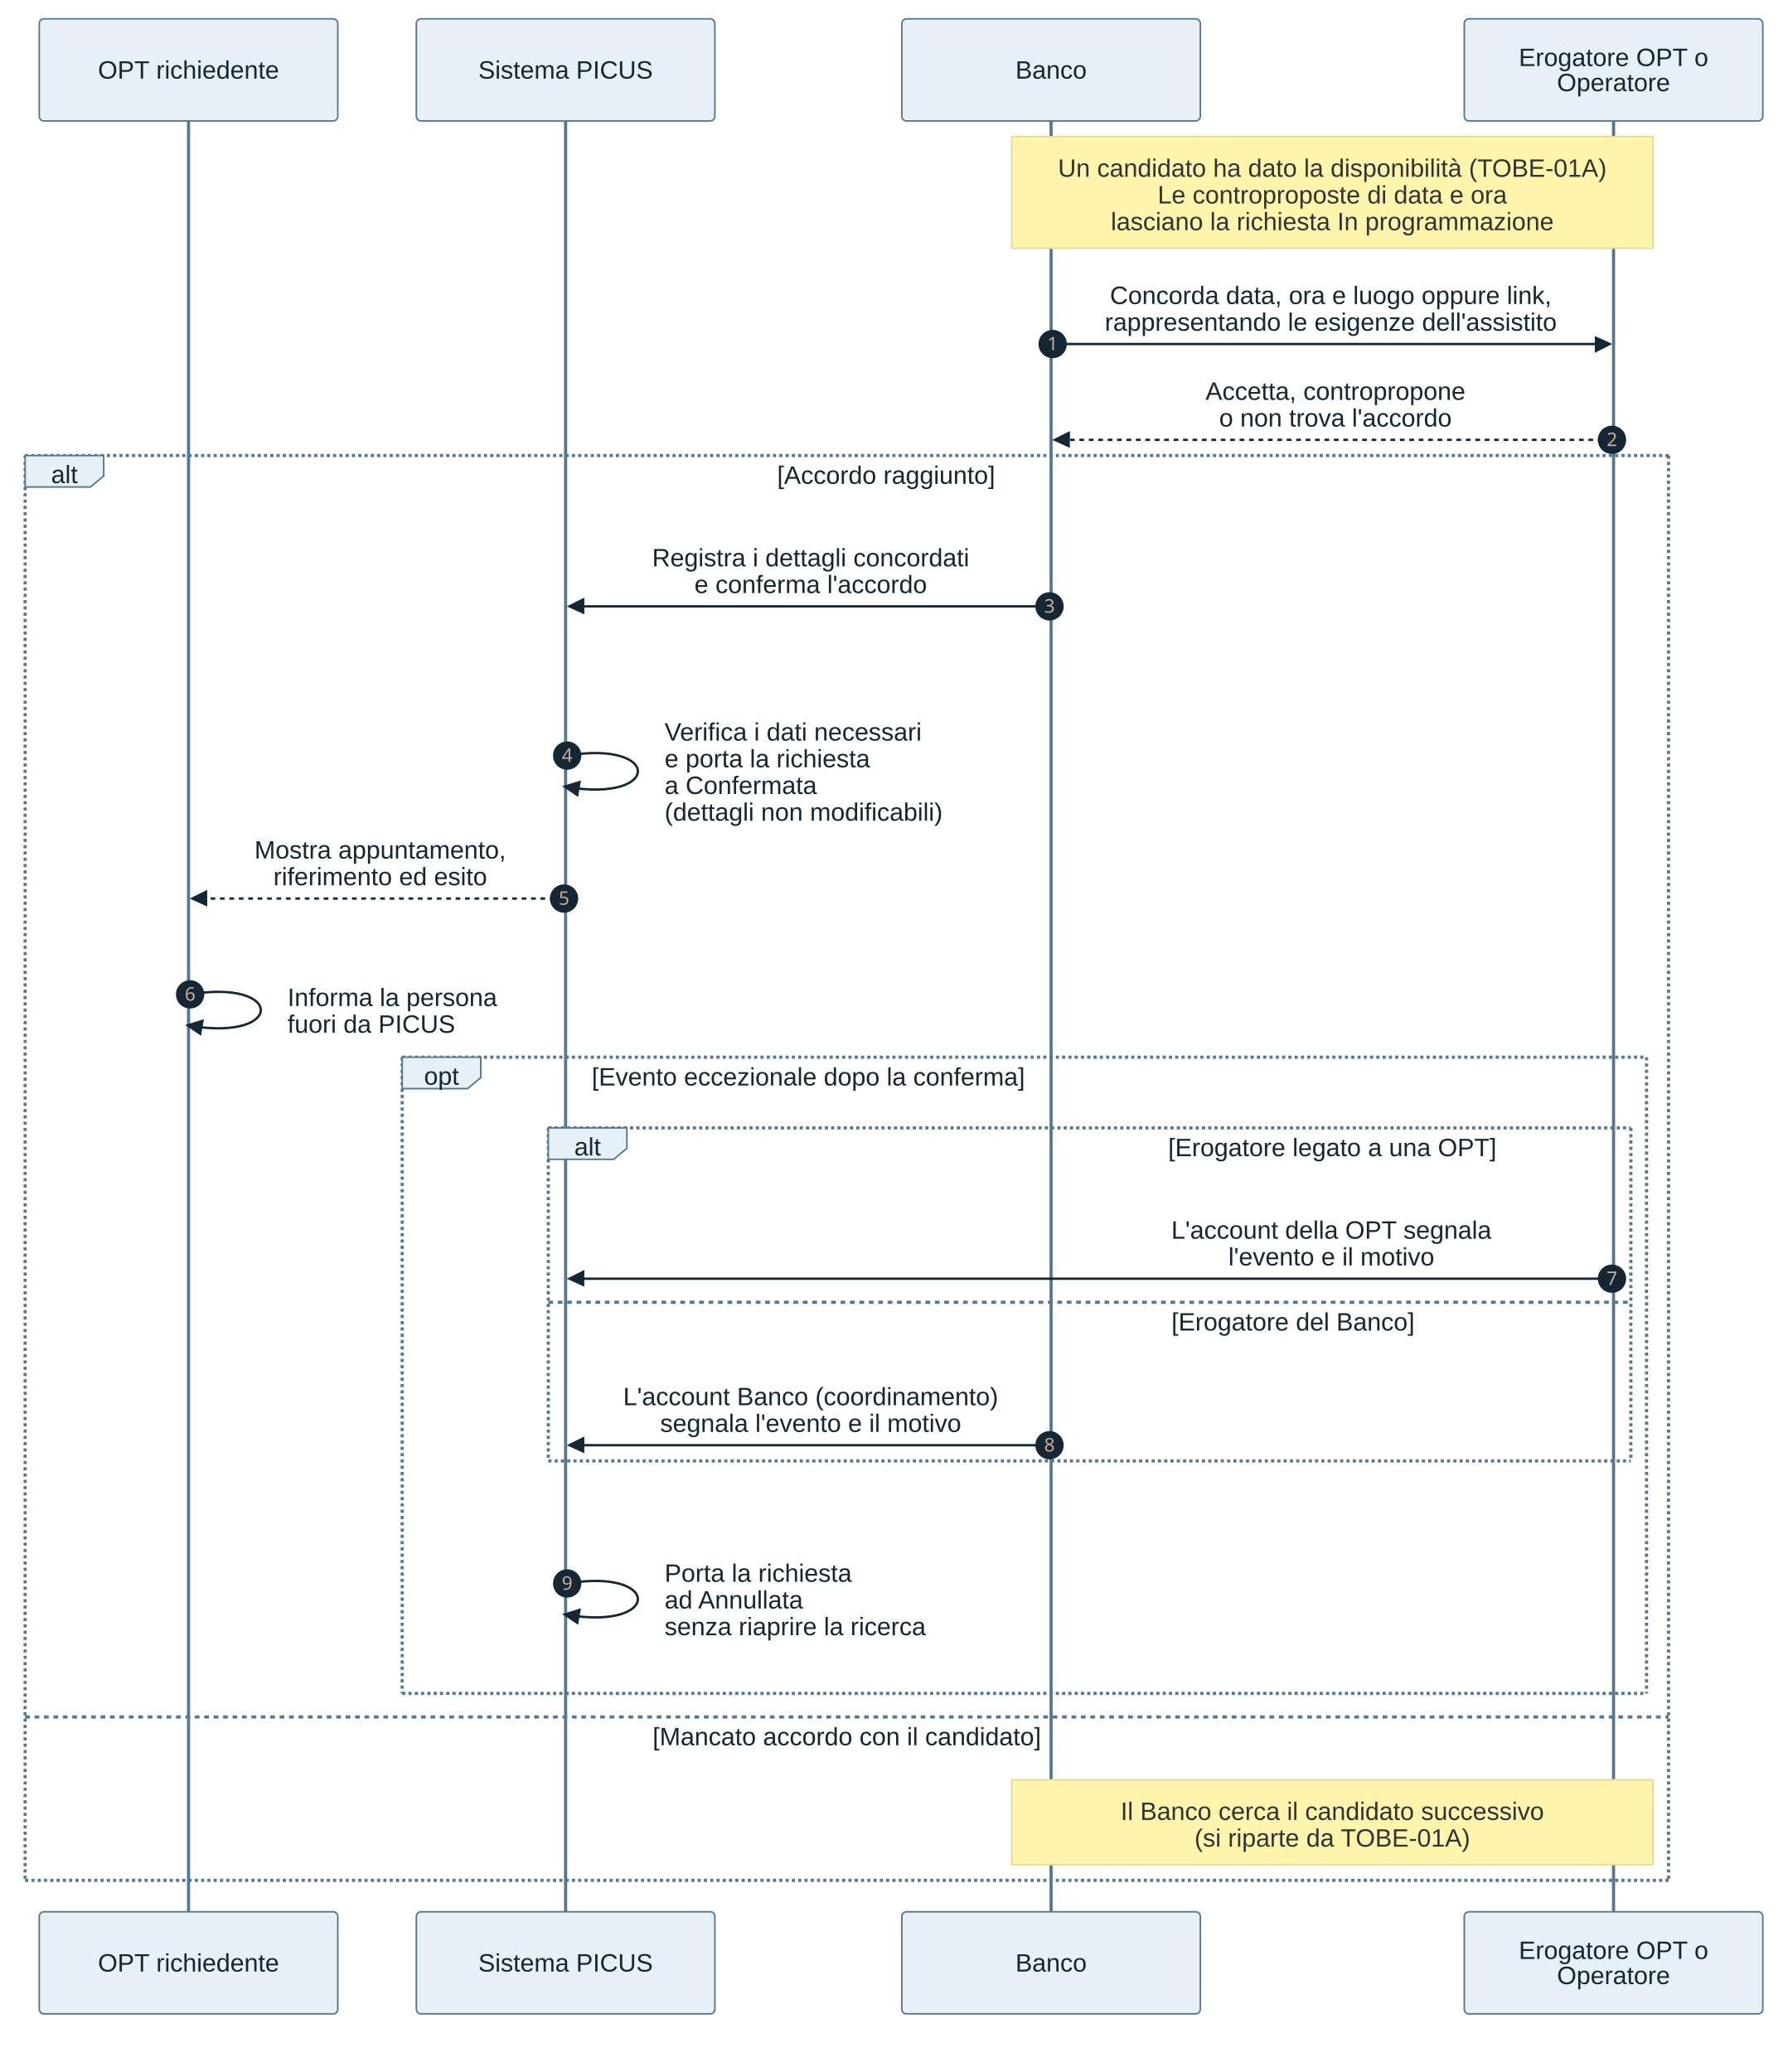
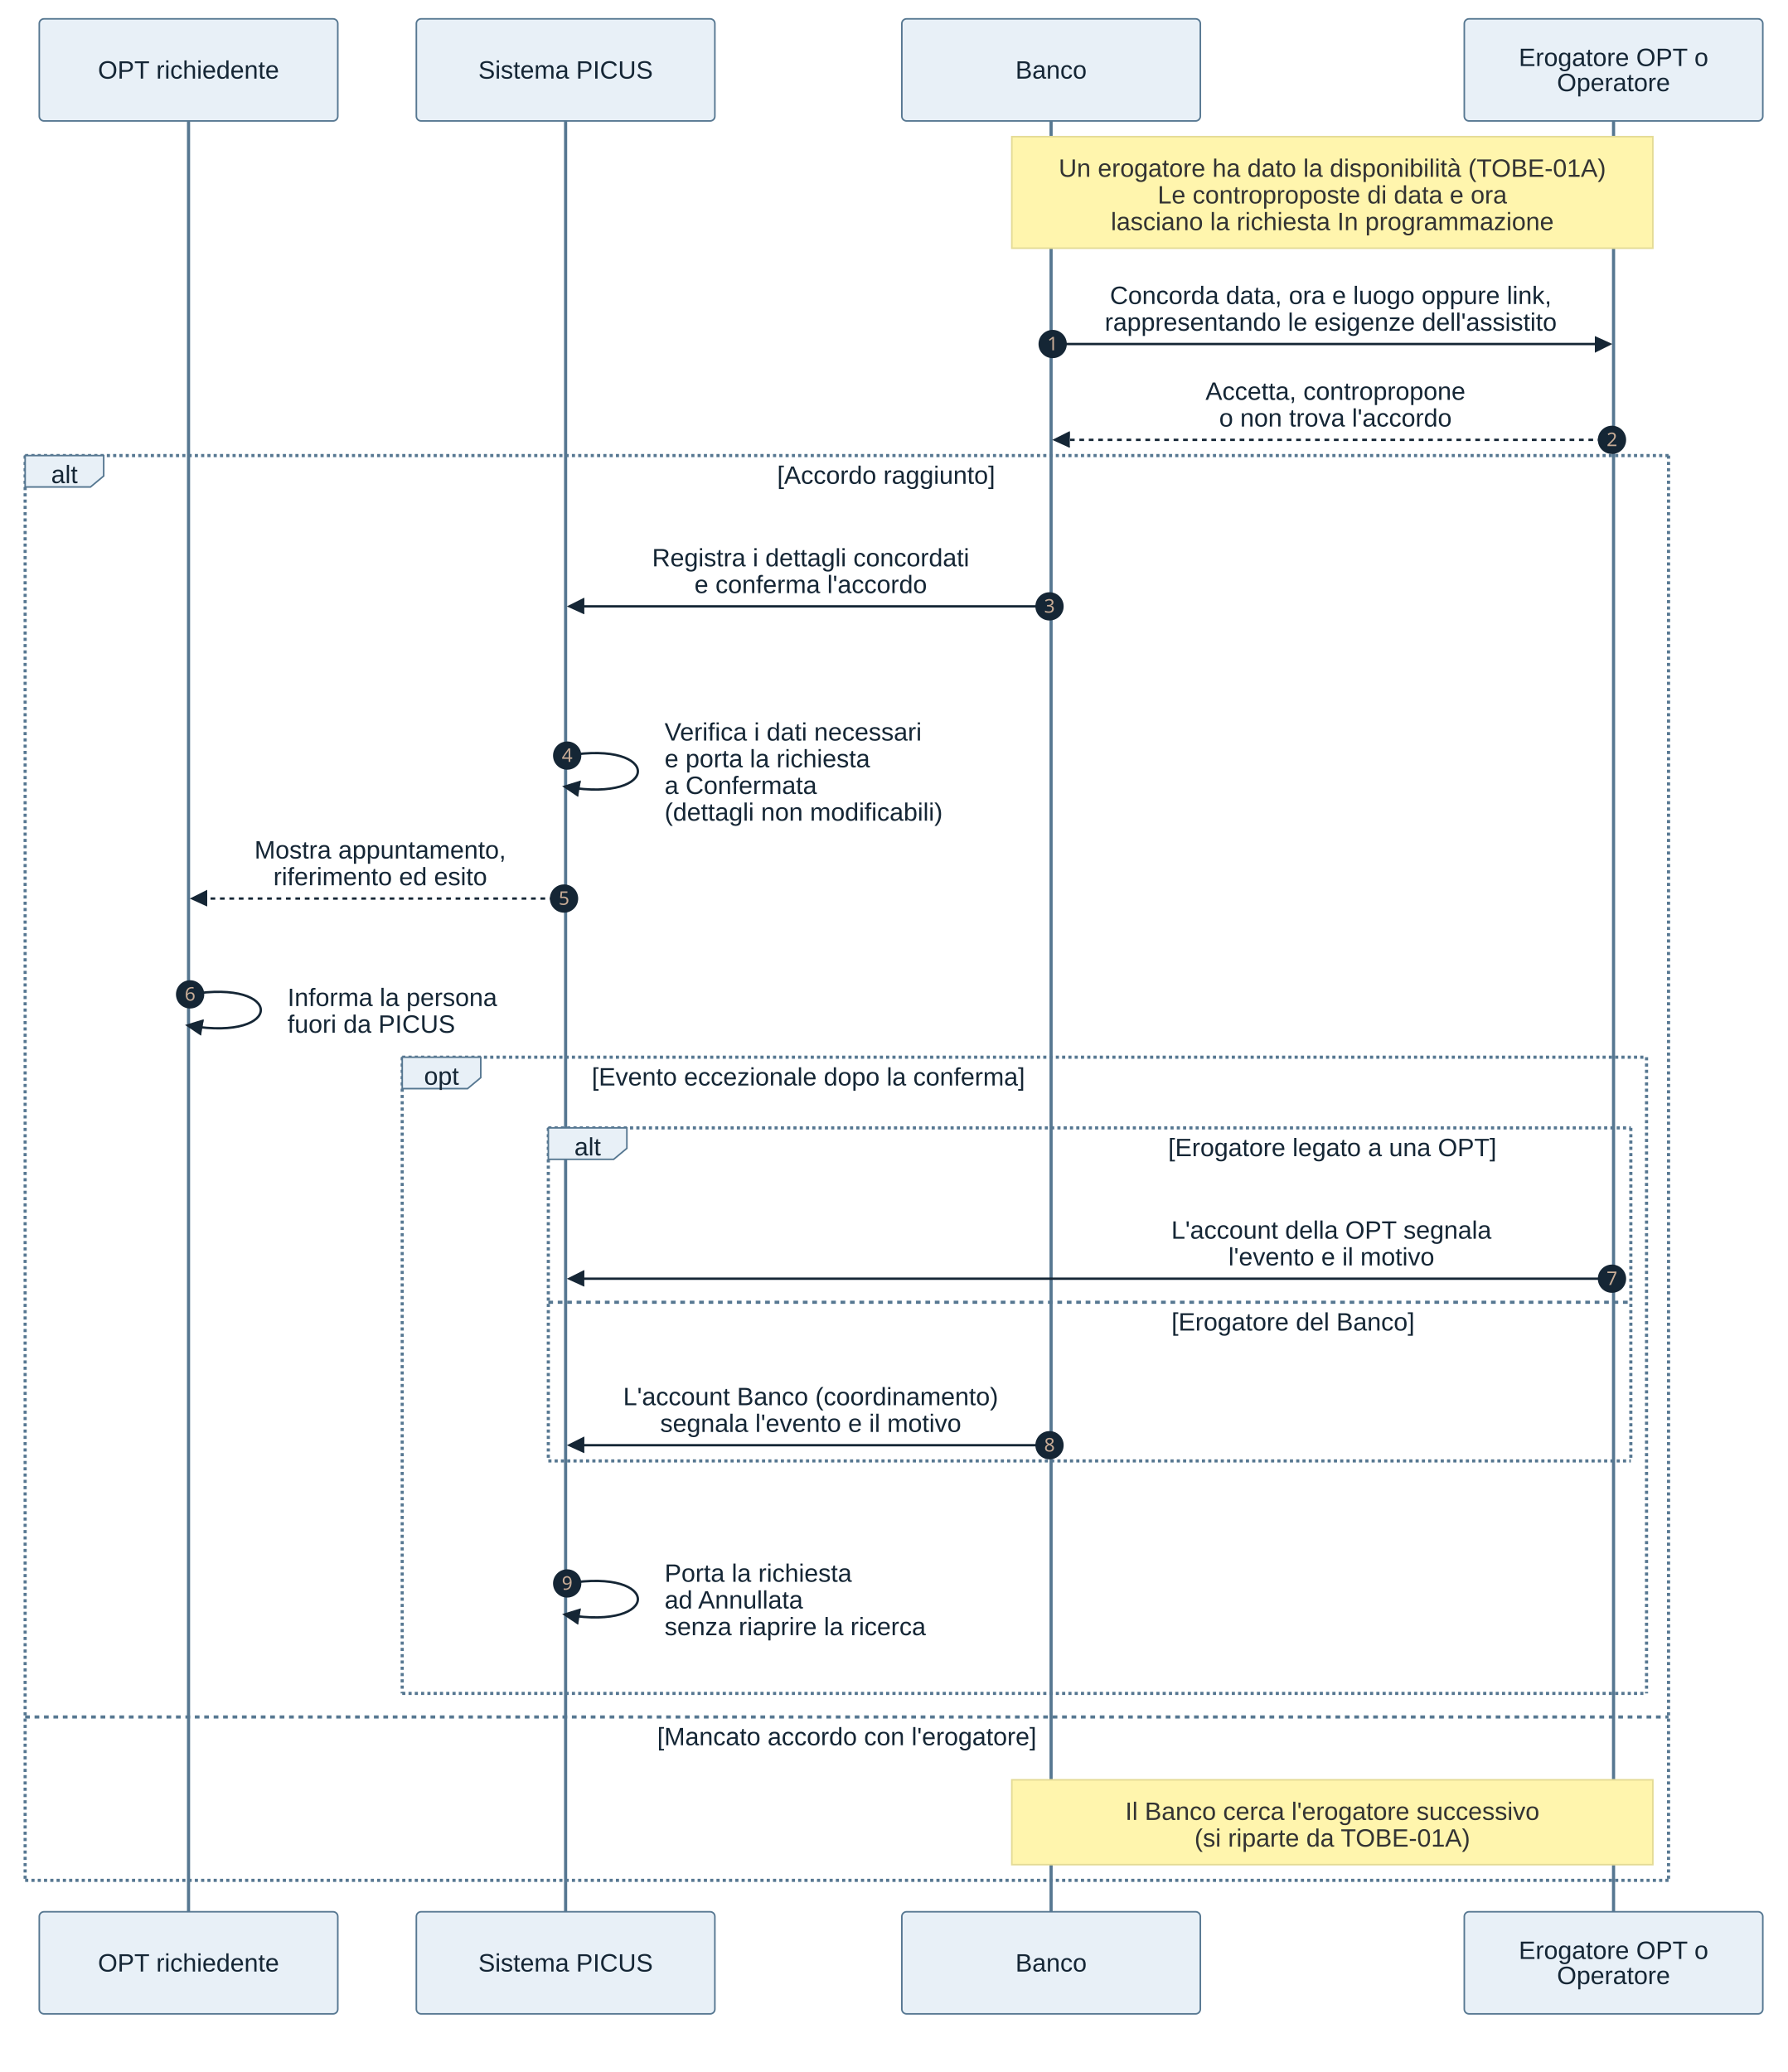
<svg xmlns="http://www.w3.org/2000/svg" aria-roledescription="sequence" role="graphics-document document" viewBox="-25 -12 1138 1319" height="1319" width="1138" id="tobe">
  <g>
    <rect class="actor actor-bottom" ry="3" rx="3" name="E" height="65" width="190" stroke="#666" fill="#eaeaea" y="1205" x="907" />
    <text style="text-anchor: middle; font-size: 16px; font-weight: 400; font-family: Arial;" class="actor actor-box" alignment-baseline="central" dominant-baseline="central" y="1237.5" x="1002">
      <tspan dy="-8" x="1002">Erogatore OPT o</tspan>
    </text>
    <text style="text-anchor: middle; font-size: 16px; font-weight: 400; font-family: Arial;" class="actor actor-box" alignment-baseline="central" dominant-baseline="central" y="1237.5" x="1002">
      <tspan dy="8" x="1002">Operatore</tspan>
    </text>
  </g>
  <g>
    <rect class="actor actor-bottom" ry="3" rx="3" name="B" height="65" width="190" stroke="#666" fill="#eaeaea" y="1205" x="549" />
    <text style="text-anchor: middle; font-size: 16px; font-weight: 400; font-family: Arial;" class="actor actor-box" alignment-baseline="central" dominant-baseline="central" y="1237.5" x="644">
      <tspan dy="0" x="644">Banco</tspan>
    </text>
  </g>
  <g>
    <rect class="actor actor-bottom" ry="3" rx="3" name="S" height="65" width="190" stroke="#666" fill="#eaeaea" y="1205" x="240" />
    <text style="text-anchor: middle; font-size: 16px; font-weight: 400; font-family: Arial;" class="actor actor-box" alignment-baseline="central" dominant-baseline="central" y="1237.5" x="335">
      <tspan dy="0" x="335">Sistema PICUS</tspan>
    </text>
  </g>
  <g>
    <rect class="actor actor-bottom" ry="3" rx="3" name="R" height="65" width="190" stroke="#666" fill="#eaeaea" y="1205" x="0" />
    <text style="text-anchor: middle; font-size: 16px; font-weight: 400; font-family: Arial;" class="actor actor-box" alignment-baseline="central" dominant-baseline="central" y="1237.5" x="95">
      <tspan dy="0" x="95">OPT richiedente</tspan>
    </text>
  </g>
  <g>
    <line name="E" stroke="#999" stroke-width="0.5px" class="actor-line 200" y2="1205" x2="1002" y1="65" x1="1002" id="actor3" />
    <g id="root-3">
      <rect class="actor actor-top" ry="3" rx="3" name="E" height="65" width="190" stroke="#666" fill="#eaeaea" y="0" x="907" />
      <text style="text-anchor: middle; font-size: 16px; font-weight: 400; font-family: Arial;" class="actor actor-box" alignment-baseline="central" dominant-baseline="central" y="32.5" x="1002">
        <tspan dy="-8" x="1002">Erogatore OPT o</tspan>
      </text>
      <text style="text-anchor: middle; font-size: 16px; font-weight: 400; font-family: Arial;" class="actor actor-box" alignment-baseline="central" dominant-baseline="central" y="32.5" x="1002">
        <tspan dy="8" x="1002">Operatore</tspan>
      </text>
    </g>
  </g>
  <g>
    <line name="B" stroke="#999" stroke-width="0.5px" class="actor-line 200" y2="1205" x2="644" y1="65" x1="644" id="actor2" />
    <g id="root-2">
      <rect class="actor actor-top" ry="3" rx="3" name="B" height="65" width="190" stroke="#666" fill="#eaeaea" y="0" x="549" />
      <text style="text-anchor: middle; font-size: 16px; font-weight: 400; font-family: Arial;" class="actor actor-box" alignment-baseline="central" dominant-baseline="central" y="32.5" x="644">
        <tspan dy="0" x="644">Banco</tspan>
      </text>
    </g>
  </g>
  <g>
    <line name="S" stroke="#999" stroke-width="0.5px" class="actor-line 200" y2="1205" x2="335" y1="65" x1="335" id="actor1" />
    <g id="root-1">
      <rect class="actor actor-top" ry="3" rx="3" name="S" height="65" width="190" stroke="#666" fill="#eaeaea" y="0" x="240" />
      <text style="text-anchor: middle; font-size: 16px; font-weight: 400; font-family: Arial;" class="actor actor-box" alignment-baseline="central" dominant-baseline="central" y="32.5" x="335">
        <tspan dy="0" x="335">Sistema PICUS</tspan>
      </text>
    </g>
  </g>
  <g>
    <line name="R" stroke="#999" stroke-width="0.5px" class="actor-line 200" y2="1205" x2="95" y1="65" x1="95" id="actor0" />
    <g id="root-0">
      <rect class="actor actor-top" ry="3" rx="3" name="R" height="65" width="190" stroke="#666" fill="#eaeaea" y="0" x="0" />
      <text style="text-anchor: middle; font-size: 16px; font-weight: 400; font-family: Arial;" class="actor actor-box" alignment-baseline="central" dominant-baseline="central" y="32.5" x="95">
        <tspan dy="0" x="95">OPT richiedente</tspan>
      </text>
    </g>
  </g>
  <style>#tobe{font-family:Arial;font-size:18px;fill:#152635;}#tobe .error-icon{fill:hsl(28, 48.387%, 98.922%);}#tobe .error-text{fill:rgb(1.419, 2.839, 4.081);stroke:rgb(1.419, 2.839, 4.081);}#tobe .edge-thickness-normal{stroke-width:1px;}#tobe .edge-thickness-thick{stroke-width:3.5px;}#tobe .edge-pattern-solid{stroke-dasharray:0;}#tobe .edge-thickness-invisible{stroke-width:0;fill:none;}#tobe .edge-pattern-dashed{stroke-dasharray:3;}#tobe .edge-pattern-dotted{stroke-dasharray:2;}#tobe .marker{fill:#375369;stroke:#375369;}#tobe .marker.cross{stroke:#375369;}#tobe svg{font-family:Arial;font-size:18px;}#tobe p{margin:0;}#tobe .actor{stroke:#567791;fill:#e8f0f7;}#tobe text.actor&gt;tspan{fill:#152635;stroke:none;}#tobe .actor-line{stroke:#567791;}#tobe .messageLine0{stroke-width:1.5;stroke-dasharray:none;stroke:#152635;}#tobe .messageLine1{stroke-width:1.5;stroke-dasharray:2,2;stroke:#152635;}#tobe #arrowhead path{fill:#152635;stroke:#152635;}#tobe .sequenceNumber{fill:#c8ac96;}#tobe #sequencenumber{fill:#152635;}#tobe #crosshead path{fill:#152635;stroke:#152635;}#tobe .messageText{fill:#152635;stroke:none;}#tobe .labelBox{stroke:#567791;fill:#e8f0f7;}#tobe .labelText,#tobe .labelText&gt;tspan{fill:#152635;stroke:none;}#tobe .loopText,#tobe .loopText&gt;tspan{fill:#152635;stroke:none;}#tobe .loopLine{stroke-width:2px;stroke-dasharray:2,2;stroke:#567791;fill:#567791;}#tobe .note{stroke:hsl(52.683, 60%, 73.922%);fill:#fff5ad;}#tobe .noteText,#tobe .noteText&gt;tspan{fill:#333;stroke:none;}#tobe .activation0{fill:hsl(88, 48.387%, 93.922%);stroke:hsl(88, 48.387%, 83.922%);}#tobe .activation1{fill:hsl(88, 48.387%, 93.922%);stroke:hsl(88, 48.387%, 83.922%);}#tobe .activation2{fill:hsl(88, 48.387%, 93.922%);stroke:hsl(88, 48.387%, 83.922%);}#tobe .actorPopupMenu{position:absolute;}#tobe .actorPopupMenuPanel{position:absolute;fill:#e8f0f7;box-shadow:0px 8px 16px 0px rgba(0,0,0,0.2);filter:drop-shadow(3px 5px 2px rgb(0 0 0 / 0.4));}#tobe .actor-man line{stroke:#567791;fill:#e8f0f7;}#tobe .actor-man circle,#tobe line{stroke:#567791;fill:#e8f0f7;stroke-width:2px;}#tobe :root{--mermaid-font-family:Arial;}</style>
  <g />
  <defs>
    <symbol height="24" width="24" id="computer">
      <path d="M2 2v13h20v-13h-20zm18 11h-16v-9h16v9zm-10.228 6l.466-1h3.524l.467 1h-4.457zm14.228 3h-24l2-6h2.104l-1.33 4h18.45l-1.297-4h2.073l2 6zm-5-10h-14v-7h14v7z" transform="scale(.5)" />
    </symbol>
  </defs>
  <defs>
    <symbol clip-rule="evenodd" fill-rule="evenodd" id="database">
      <path d="M12.258.001l.256.004.255.005.253.008.251.01.249.012.247.015.246.016.242.019.241.02.239.023.236.024.233.027.231.028.229.031.225.032.223.034.22.036.217.038.214.04.211.041.208.043.205.045.201.046.198.048.194.05.191.051.187.053.183.054.18.056.175.057.172.059.168.06.163.061.16.063.155.064.15.066.074.033.073.033.071.034.07.034.069.035.068.035.067.035.066.035.064.036.064.036.062.036.06.036.06.037.058.037.058.037.055.038.055.038.053.038.052.038.051.039.05.039.048.039.047.039.045.04.044.04.043.04.041.04.04.041.039.041.037.041.036.041.034.041.033.042.032.042.03.042.029.042.027.042.026.043.024.043.023.043.021.043.02.043.018.044.017.043.015.044.013.044.012.044.011.045.009.044.007.045.006.045.004.045.002.045.001.045v17l-.001.045-.002.045-.004.045-.006.045-.007.045-.009.044-.011.045-.012.044-.013.044-.015.044-.017.043-.018.044-.02.043-.021.043-.023.043-.024.043-.026.043-.027.042-.029.042-.03.042-.032.042-.033.042-.034.041-.036.041-.037.041-.039.041-.04.041-.041.04-.043.04-.044.04-.045.04-.047.039-.048.039-.05.039-.051.039-.052.038-.053.038-.055.038-.055.038-.058.037-.058.037-.06.037-.06.036-.062.036-.064.036-.064.036-.066.035-.067.035-.068.035-.069.035-.07.034-.071.034-.073.033-.074.033-.15.066-.155.064-.16.063-.163.061-.168.06-.172.059-.175.057-.18.056-.183.054-.187.053-.191.051-.194.05-.198.048-.201.046-.205.045-.208.043-.211.041-.214.04-.217.038-.22.036-.223.034-.225.032-.229.031-.231.028-.233.027-.236.024-.239.023-.241.02-.242.019-.246.016-.247.015-.249.012-.251.01-.253.008-.255.005-.256.004-.258.001-.258-.001-.256-.004-.255-.005-.253-.008-.251-.01-.249-.012-.247-.015-.245-.016-.243-.019-.241-.02-.238-.023-.236-.024-.234-.027-.231-.028-.228-.031-.226-.032-.223-.034-.22-.036-.217-.038-.214-.04-.211-.041-.208-.043-.204-.045-.201-.046-.198-.048-.195-.05-.19-.051-.187-.053-.184-.054-.179-.056-.176-.057-.172-.059-.167-.06-.164-.061-.159-.063-.155-.064-.151-.066-.074-.033-.072-.033-.072-.034-.07-.034-.069-.035-.068-.035-.067-.035-.066-.035-.064-.036-.063-.036-.062-.036-.061-.036-.06-.037-.058-.037-.057-.037-.056-.038-.055-.038-.053-.038-.052-.038-.051-.039-.049-.039-.049-.039-.046-.039-.046-.04-.044-.04-.043-.04-.041-.04-.04-.041-.039-.041-.037-.041-.036-.041-.034-.041-.033-.042-.032-.042-.03-.042-.029-.042-.027-.042-.026-.043-.024-.043-.023-.043-.021-.043-.02-.043-.018-.044-.017-.043-.015-.044-.013-.044-.012-.044-.011-.045-.009-.044-.007-.045-.006-.045-.004-.045-.002-.045-.001-.045v-17l.001-.045.002-.045.004-.045.006-.045.007-.045.009-.044.011-.045.012-.044.013-.044.015-.044.017-.043.018-.044.02-.043.021-.043.023-.043.024-.043.026-.043.027-.042.029-.042.03-.042.032-.042.033-.042.034-.041.036-.041.037-.041.039-.041.04-.041.041-.04.043-.04.044-.04.046-.04.046-.039.049-.039.049-.039.051-.039.052-.038.053-.038.055-.038.056-.038.057-.037.058-.037.06-.037.061-.036.062-.036.063-.036.064-.036.066-.035.067-.035.068-.035.069-.035.07-.034.072-.034.072-.033.074-.033.151-.066.155-.064.159-.063.164-.061.167-.06.172-.059.176-.057.179-.056.184-.054.187-.053.19-.051.195-.05.198-.048.201-.046.204-.045.208-.043.211-.041.214-.04.217-.038.22-.036.223-.034.226-.032.228-.031.231-.028.234-.027.236-.024.238-.023.241-.02.243-.019.245-.016.247-.015.249-.012.251-.01.253-.008.255-.005.256-.004.258-.001.258.001zm-9.258 20.499v.01l.001.021.003.021.004.022.005.021.006.022.007.022.009.023.01.022.011.023.012.023.013.023.015.023.016.024.017.023.018.024.019.024.021.024.022.025.023.024.024.025.052.049.056.05.061.051.066.051.07.051.075.051.079.052.084.052.088.052.092.052.097.052.102.051.105.052.11.052.114.051.119.051.123.051.127.05.131.05.135.05.139.048.144.049.147.047.152.047.155.047.16.045.163.045.167.043.171.043.176.041.178.041.183.039.187.039.19.037.194.035.197.035.202.033.204.031.209.03.212.029.216.027.219.025.222.024.226.021.23.02.233.018.236.016.24.015.243.012.246.01.249.008.253.005.256.004.259.001.26-.001.257-.004.254-.005.25-.008.247-.011.244-.012.241-.014.237-.016.233-.018.231-.021.226-.021.224-.024.22-.026.216-.027.212-.028.21-.031.205-.031.202-.034.198-.034.194-.036.191-.037.187-.039.183-.04.179-.04.175-.042.172-.043.168-.044.163-.045.16-.046.155-.046.152-.047.148-.048.143-.049.139-.049.136-.05.131-.05.126-.05.123-.051.118-.052.114-.051.11-.052.106-.052.101-.052.096-.052.092-.052.088-.053.083-.051.079-.052.074-.052.07-.051.065-.051.06-.051.056-.05.051-.05.023-.024.023-.025.021-.024.02-.024.019-.024.018-.024.017-.024.015-.023.014-.024.013-.023.012-.023.01-.023.01-.022.008-.022.006-.022.006-.022.004-.022.004-.021.001-.021.001-.021v-4.127l-.077.055-.08.053-.083.054-.085.053-.087.052-.09.052-.093.051-.095.05-.097.05-.1.049-.102.049-.105.048-.106.047-.109.047-.111.046-.114.045-.115.045-.118.044-.12.043-.122.042-.124.042-.126.041-.128.04-.13.04-.132.038-.134.038-.135.037-.138.037-.139.035-.142.035-.143.034-.144.033-.147.032-.148.031-.15.03-.151.03-.153.029-.154.027-.156.027-.158.026-.159.025-.161.024-.162.023-.163.022-.165.021-.166.02-.167.019-.169.018-.169.017-.171.016-.173.015-.173.014-.175.013-.175.012-.177.011-.178.01-.179.008-.179.008-.181.006-.182.005-.182.004-.184.003-.184.002h-.37l-.184-.002-.184-.003-.182-.004-.182-.005-.181-.006-.179-.008-.179-.008-.178-.01-.176-.011-.176-.012-.175-.013-.173-.014-.172-.015-.171-.016-.17-.017-.169-.018-.167-.019-.166-.02-.165-.021-.163-.022-.162-.023-.161-.024-.159-.025-.157-.026-.156-.027-.155-.027-.153-.029-.151-.03-.15-.03-.148-.031-.146-.032-.145-.033-.143-.034-.141-.035-.14-.035-.137-.037-.136-.037-.134-.038-.132-.038-.13-.04-.128-.04-.126-.041-.124-.042-.122-.042-.12-.044-.117-.043-.116-.045-.113-.045-.112-.046-.109-.047-.106-.047-.105-.048-.102-.049-.1-.049-.097-.05-.095-.05-.093-.052-.09-.051-.087-.052-.085-.053-.083-.054-.08-.054-.077-.054v4.127zm0-5.654v.011l.001.021.003.021.004.021.005.022.006.022.007.022.009.022.01.022.011.023.012.023.013.023.015.024.016.023.017.024.018.024.019.024.021.024.022.024.023.025.024.024.052.05.056.05.061.05.066.051.07.051.075.052.079.051.084.052.088.052.092.052.097.052.102.052.105.052.11.051.114.051.119.052.123.05.127.051.131.05.135.049.139.049.144.048.147.048.152.047.155.046.16.045.163.045.167.044.171.042.176.042.178.04.183.04.187.038.19.037.194.036.197.034.202.033.204.032.209.03.212.028.216.027.219.025.222.024.226.022.23.02.233.018.236.016.24.014.243.012.246.01.249.008.253.006.256.003.259.001.26-.001.257-.003.254-.006.25-.008.247-.01.244-.012.241-.015.237-.016.233-.018.231-.02.226-.022.224-.024.22-.025.216-.027.212-.029.21-.03.205-.032.202-.033.198-.035.194-.036.191-.037.187-.039.183-.039.179-.041.175-.042.172-.043.168-.044.163-.045.16-.045.155-.047.152-.047.148-.048.143-.048.139-.05.136-.049.131-.05.126-.051.123-.051.118-.051.114-.052.11-.052.106-.052.101-.052.096-.052.092-.052.088-.052.083-.052.079-.052.074-.051.07-.052.065-.051.06-.05.056-.051.051-.049.023-.025.023-.024.021-.025.02-.024.019-.024.018-.024.017-.024.015-.023.014-.023.013-.024.012-.022.01-.023.01-.023.008-.022.006-.022.006-.022.004-.021.004-.022.001-.021.001-.021v-4.139l-.077.054-.08.054-.083.054-.085.052-.087.053-.09.051-.093.051-.095.051-.097.05-.1.049-.102.049-.105.048-.106.047-.109.047-.111.046-.114.045-.115.044-.118.044-.12.044-.122.042-.124.042-.126.041-.128.04-.13.039-.132.039-.134.038-.135.037-.138.036-.139.036-.142.035-.143.033-.144.033-.147.033-.148.031-.15.03-.151.03-.153.028-.154.028-.156.027-.158.026-.159.025-.161.024-.162.023-.163.022-.165.021-.166.02-.167.019-.169.018-.169.017-.171.016-.173.015-.173.014-.175.013-.175.012-.177.011-.178.009-.179.009-.179.007-.181.007-.182.005-.182.004-.184.003-.184.002h-.37l-.184-.002-.184-.003-.182-.004-.182-.005-.181-.007-.179-.007-.179-.009-.178-.009-.176-.011-.176-.012-.175-.013-.173-.014-.172-.015-.171-.016-.17-.017-.169-.018-.167-.019-.166-.02-.165-.021-.163-.022-.162-.023-.161-.024-.159-.025-.157-.026-.156-.027-.155-.028-.153-.028-.151-.03-.15-.03-.148-.031-.146-.033-.145-.033-.143-.033-.141-.035-.14-.036-.137-.036-.136-.037-.134-.038-.132-.039-.13-.039-.128-.04-.126-.041-.124-.042-.122-.043-.12-.043-.117-.044-.116-.044-.113-.046-.112-.046-.109-.046-.106-.047-.105-.048-.102-.049-.1-.049-.097-.05-.095-.051-.093-.051-.09-.051-.087-.053-.085-.052-.083-.054-.08-.054-.077-.054v4.139zm0-5.666v.011l.001.02.003.022.004.021.005.022.006.021.007.022.009.023.01.022.011.023.012.023.013.023.015.023.016.024.017.024.018.023.019.024.021.025.022.024.023.024.024.025.052.05.056.05.061.05.066.051.07.051.075.052.079.051.084.052.088.052.092.052.097.052.102.052.105.051.11.052.114.051.119.051.123.051.127.05.131.05.135.05.139.049.144.048.147.048.152.047.155.046.16.045.163.045.167.043.171.043.176.042.178.04.183.04.187.038.19.037.194.036.197.034.202.033.204.032.209.03.212.028.216.027.219.025.222.024.226.021.23.02.233.018.236.017.24.014.243.012.246.01.249.008.253.006.256.003.259.001.26-.001.257-.003.254-.006.25-.008.247-.01.244-.013.241-.014.237-.016.233-.018.231-.02.226-.022.224-.024.22-.025.216-.027.212-.029.21-.03.205-.032.202-.033.198-.035.194-.036.191-.037.187-.039.183-.039.179-.041.175-.042.172-.043.168-.044.163-.045.16-.045.155-.047.152-.047.148-.048.143-.049.139-.049.136-.049.131-.051.126-.05.123-.051.118-.052.114-.051.11-.052.106-.052.101-.052.096-.052.092-.052.088-.052.083-.052.079-.052.074-.052.07-.051.065-.051.06-.051.056-.05.051-.049.023-.025.023-.025.021-.024.02-.024.019-.024.018-.024.017-.024.015-.023.014-.024.013-.023.012-.023.01-.022.01-.023.008-.022.006-.022.006-.022.004-.022.004-.021.001-.021.001-.021v-4.153l-.077.054-.08.054-.083.053-.085.053-.087.053-.09.051-.093.051-.095.051-.097.05-.1.049-.102.048-.105.048-.106.048-.109.046-.111.046-.114.046-.115.044-.118.044-.12.043-.122.043-.124.042-.126.041-.128.04-.13.039-.132.039-.134.038-.135.037-.138.036-.139.036-.142.034-.143.034-.144.033-.147.032-.148.032-.15.03-.151.03-.153.028-.154.028-.156.027-.158.026-.159.024-.161.024-.162.023-.163.023-.165.021-.166.02-.167.019-.169.018-.169.017-.171.016-.173.015-.173.014-.175.013-.175.012-.177.01-.178.01-.179.009-.179.007-.181.006-.182.006-.182.004-.184.003-.184.001-.185.001-.185-.001-.184-.001-.184-.003-.182-.004-.182-.006-.181-.006-.179-.007-.179-.009-.178-.01-.176-.01-.176-.012-.175-.013-.173-.014-.172-.015-.171-.016-.17-.017-.169-.018-.167-.019-.166-.02-.165-.021-.163-.023-.162-.023-.161-.024-.159-.024-.157-.026-.156-.027-.155-.028-.153-.028-.151-.03-.15-.03-.148-.032-.146-.032-.145-.033-.143-.034-.141-.034-.14-.036-.137-.036-.136-.037-.134-.038-.132-.039-.13-.039-.128-.041-.126-.041-.124-.041-.122-.043-.12-.043-.117-.044-.116-.044-.113-.046-.112-.046-.109-.046-.106-.048-.105-.048-.102-.048-.1-.05-.097-.049-.095-.051-.093-.051-.09-.052-.087-.052-.085-.053-.083-.053-.08-.054-.077-.054v4.153zm8.74-8.179l-.257.004-.254.005-.25.008-.247.011-.244.012-.241.014-.237.016-.233.018-.231.021-.226.022-.224.023-.22.026-.216.027-.212.028-.21.031-.205.032-.202.033-.198.034-.194.036-.191.038-.187.038-.183.04-.179.041-.175.042-.172.043-.168.043-.163.045-.16.046-.155.046-.152.048-.148.048-.143.048-.139.049-.136.05-.131.05-.126.051-.123.051-.118.051-.114.052-.11.052-.106.052-.101.052-.096.052-.092.052-.088.052-.083.052-.079.052-.074.051-.07.052-.065.051-.06.05-.056.05-.051.05-.023.025-.023.024-.021.024-.02.025-.019.024-.018.024-.017.023-.015.024-.014.023-.013.023-.012.023-.01.023-.01.022-.008.022-.006.023-.006.021-.004.022-.004.021-.001.021-.001.021.001.021.001.021.004.021.004.022.006.021.006.023.008.022.01.022.01.023.012.023.013.023.014.023.015.024.017.023.018.024.019.024.02.025.021.024.023.024.023.025.051.05.056.05.06.05.065.051.07.052.074.051.079.052.083.052.088.052.092.052.096.052.101.052.106.052.11.052.114.052.118.051.123.051.126.051.131.05.136.05.139.049.143.048.148.048.152.048.155.046.16.046.163.045.168.043.172.043.175.042.179.041.183.04.187.038.191.038.194.036.198.034.202.033.205.032.21.031.212.028.216.027.22.026.224.023.226.022.231.021.233.018.237.016.241.014.244.012.247.011.25.008.254.005.257.004.26.001.26-.001.257-.004.254-.005.25-.008.247-.011.244-.012.241-.014.237-.016.233-.018.231-.021.226-.022.224-.023.22-.026.216-.027.212-.028.21-.031.205-.032.202-.033.198-.034.194-.036.191-.038.187-.038.183-.04.179-.041.175-.042.172-.043.168-.043.163-.045.16-.046.155-.046.152-.048.148-.048.143-.048.139-.049.136-.05.131-.05.126-.051.123-.051.118-.051.114-.052.11-.052.106-.052.101-.052.096-.052.092-.052.088-.052.083-.052.079-.052.074-.051.07-.052.065-.051.06-.05.056-.05.051-.05.023-.025.023-.024.021-.024.02-.025.019-.024.018-.024.017-.023.015-.024.014-.023.013-.023.012-.023.01-.023.01-.022.008-.022.006-.023.006-.021.004-.022.004-.021.001-.021.001-.021-.001-.021-.001-.021-.004-.021-.004-.022-.006-.021-.006-.023-.008-.022-.01-.022-.01-.023-.012-.023-.013-.023-.014-.023-.015-.024-.017-.023-.018-.024-.019-.024-.02-.025-.021-.024-.023-.024-.023-.025-.051-.05-.056-.05-.06-.05-.065-.051-.07-.052-.074-.051-.079-.052-.083-.052-.088-.052-.092-.052-.096-.052-.101-.052-.106-.052-.11-.052-.114-.052-.118-.051-.123-.051-.126-.051-.131-.05-.136-.05-.139-.049-.143-.048-.148-.048-.152-.048-.155-.046-.16-.046-.163-.045-.168-.043-.172-.043-.175-.042-.179-.041-.183-.04-.187-.038-.191-.038-.194-.036-.198-.034-.202-.033-.205-.032-.21-.031-.212-.028-.216-.027-.22-.026-.224-.023-.226-.022-.231-.021-.233-.018-.237-.016-.241-.014-.244-.012-.247-.011-.25-.008-.254-.005-.257-.004-.26-.001-.26.001z" transform="scale(.5)" />
    </symbol>
  </defs>
  <defs>
    <symbol height="24" width="24" id="clock">
      <path d="M12 2c5.514 0 10 4.486 10 10s-4.486 10-10 10-10-4.486-10-10 4.486-10 10-10zm0-2c-6.627 0-12 5.373-12 12s5.373 12 12 12 12-5.373 12-12-5.373-12-12-12zm5.848 12.459c.202.038.202.333.001.372-1.907.361-6.045 1.111-6.547 1.111-.719 0-1.301-.582-1.301-1.301 0-.512.77-5.447 1.125-7.445.034-.192.312-.181.343.014l.985 6.238 5.394 1.011z" transform="scale(.5)" />
    </symbol>
  </defs>
  <defs>
    <marker orient="auto-start-reverse" markerHeight="12" markerWidth="12" markerUnits="userSpaceOnUse" refY="5" refX="7.9" id="arrowhead">
      <path d="M -1 0 L 10 5 L 0 10 z" />
    </marker>
  </defs>
  <defs>
    <marker refY="4.5" refX="4" orient="auto" markerHeight="8" markerWidth="15" id="crosshead">
      <path style="stroke-dasharray: 0, 0;" d="M 1,2 L 6,7 M 6,2 L 1,7" stroke-width="1pt" stroke="#000000" fill="none" />
    </marker>
  </defs>
  <defs>
    <marker orient="auto" markerHeight="28" markerWidth="20" refY="7" refX="15.5" id="filled-head">
      <path d="M 18,7 L9,13 L14,7 L9,1 Z" />
    </marker>
  </defs>
  <defs>
    <marker orient="auto" markerHeight="40" markerWidth="60" refY="15" refX="15" id="sequencenumber">
      <circle r="6" cy="15" cx="15" />
    </marker>
  </defs>
  <g>
    <rect class="note" height="71" width="408" stroke="#666" fill="#EDF2AE" y="75" x="619" />
    <text style="font-family: Arial; font-size: 16px; font-weight: 400;" dy="1em" class="noteText" alignment-baseline="middle" dominant-baseline="middle" text-anchor="middle" y="80" x="823">
-       <tspan x="823">Un candidato ha dato la disponibilità (TOBE-01A)</tspan>
+       <tspan x="823">Un erogatore ha dato la disponibilità (TOBE-01A)</tspan>
    </text>
    <text style="font-family: Arial; font-size: 16px; font-weight: 400;" dy="1em" class="noteText" alignment-baseline="middle" dominant-baseline="middle" text-anchor="middle" y="97" x="823">
      <tspan x="823">Le controproposte di data e ora</tspan>
    </text>
    <text style="font-family: Arial; font-size: 16px; font-weight: 400;" dy="1em" class="noteText" alignment-baseline="middle" dominant-baseline="middle" text-anchor="middle" y="114" x="823">
      <tspan x="823">lasciano la richiesta In programmazione</tspan>
    </text>
  </g>
  <g>
    <line class="loopLine" y2="706" x2="1013" y1="706" x1="324" />
    <line class="loopLine" y2="918" x2="1013" y1="706" x1="1013" />
    <line class="loopLine" y2="918" x2="1013" y1="918" x1="324" />
    <line class="loopLine" y2="918" x2="324" y1="706" x1="324" />
    <line style="stroke-dasharray: 3, 3;" class="loopLine" y2="817" x2="1013" y1="817" x1="324" />
    <polygon class="labelBox" points="324,706 374,706 374,719 365.6,726 324,726" />
    <text style="font-family: Arial; font-size: 16px; font-weight: 400;" class="labelText" alignment-baseline="middle" dominant-baseline="middle" text-anchor="middle" y="719" x="349">alt</text>
    <text style="font-family: Arial; font-size: 16px; font-weight: 400;" class="loopText" text-anchor="middle" y="724" x="693.5" transform="translate(129.5,0)">
      <tspan x="693.5">[Erogatore legato a una OPT]</tspan>
    </text>
    <text style="font-family: Arial; font-size: 16px; font-weight: 400;" class="loopText" text-anchor="middle" y="835" x="668.5" transform="translate(129.5,0)">[Erogatore del Banco]</text>
  </g>
  <g>
    <line class="loopLine" y2="661" x2="1023" y1="661" x1="231" />
    <line class="loopLine" y2="1066" x2="1023" y1="661" x1="1023" />
    <line class="loopLine" y2="1066" x2="1023" y1="1066" x1="231" />
    <line class="loopLine" y2="1066" x2="231" y1="661" x1="231" />
    <polygon class="labelBox" points="231,661 281,661 281,674 272.6,681 231,681" />
    <text style="font-family: Arial; font-size: 16px; font-weight: 400;" class="labelText" alignment-baseline="middle" dominant-baseline="middle" text-anchor="middle" y="674" x="256">opt</text>
    <text style="font-family: Arial; font-size: 16px; font-weight: 400;" class="loopText" text-anchor="middle" y="679" x="652" transform="translate(-162.5,0)">
      <tspan x="652">[Evento eccezionale dopo la conferma]</tspan>
    </text>
  </g>
  <g>
    <rect class="note" height="54" width="408" stroke="#666" fill="#EDF2AE" y="1121" x="619" />
    <text style="font-family: Arial; font-size: 16px; font-weight: 400;" dy="1em" class="noteText" alignment-baseline="middle" dominant-baseline="middle" text-anchor="middle" y="1126" x="823">
-       <tspan x="823">Il Banco cerca il candidato successivo</tspan>
+       <tspan x="823">Il Banco cerca l'erogatore successivo</tspan>
    </text>
    <text style="font-family: Arial; font-size: 16px; font-weight: 400;" dy="1em" class="noteText" alignment-baseline="middle" dominant-baseline="middle" text-anchor="middle" y="1143" x="823">
      <tspan x="823">(si riparte da TOBE-01A)</tspan>
    </text>
  </g>
  <g>
    <line class="loopLine" y2="278" x2="1037" y1="278" x1="-9" />
    <line class="loopLine" y2="1185" x2="1037" y1="278" x1="1037" />
    <line class="loopLine" y2="1185" x2="1037" y1="1185" x1="-9" />
    <line class="loopLine" y2="1185" x2="-9" y1="278" x1="-9" />
    <line style="stroke-dasharray: 3, 3;" class="loopLine" y2="1081" x2="1037" y1="1081" x1="-9" />
    <polygon class="labelBox" points="-9,278 41,278 41,291 32.6,298 -9,298" />
    <text style="font-family: Arial; font-size: 16px; font-weight: 400;" class="labelText" alignment-baseline="middle" dominant-baseline="middle" text-anchor="middle" y="291" x="16">alt</text>
    <text style="font-family: Arial; font-size: 16px; font-weight: 400;" class="loopText" text-anchor="middle" y="296" x="539">
      <tspan x="539">[Accordo raggiunto]</tspan>
    </text>
-     <text style="font-family: Arial; font-size: 16px; font-weight: 400;" class="loopText" text-anchor="middle" y="1099" x="514">[Mancato accordo con il candidato]</text>
+     <text style="font-family: Arial; font-size: 16px; font-weight: 400;" class="loopText" text-anchor="middle" y="1099" x="514">[Mancato accordo con l'erogatore]</text>
  </g>
  <text style="font-family: Arial; font-size: 16px; font-weight: 400;" dy="1em" class="messageText" alignment-baseline="middle" dominant-baseline="middle" text-anchor="middle" y="161" x="822">Concorda data, ora e luogo oppure link,</text>
  <text style="font-family: Arial; font-size: 16px; font-weight: 400;" dy="1em" class="messageText" alignment-baseline="middle" dominant-baseline="middle" text-anchor="middle" y="178" x="822">rappresentando le esigenze dell'assistito</text>
  <line style="fill: none;" marker-start="url(#sequencenumber)" marker-end="url(#arrowhead)" stroke="none" stroke-width="2" class="messageLine0" y2="207" x2="998" y1="207" x1="645" />
  <text class="sequenceNumber" text-anchor="middle" font-size="12px" font-family="sans-serif" y="211" x="645">1</text>
  <text style="font-family: Arial; font-size: 16px; font-weight: 400;" dy="1em" class="messageText" alignment-baseline="middle" dominant-baseline="middle" text-anchor="middle" y="222" x="825">Accetta, contropropone</text>
  <text style="font-family: Arial; font-size: 16px; font-weight: 400;" dy="1em" class="messageText" alignment-baseline="middle" dominant-baseline="middle" text-anchor="middle" y="239" x="825">o non trova l'accordo</text>
  <line style="stroke-dasharray: 3, 3; fill: none;" marker-start="url(#sequencenumber)" marker-end="url(#arrowhead)" stroke="none" stroke-width="2" class="messageLine1" y2="268" x2="648" y1="268" x1="1001" />
  <text class="sequenceNumber" text-anchor="middle" font-size="12px" font-family="sans-serif" y="272" x="1001">2</text>
  <text style="font-family: Arial; font-size: 16px; font-weight: 400;" dy="1em" class="messageText" alignment-baseline="middle" dominant-baseline="middle" text-anchor="middle" y="328" x="491">Registra i dettagli concordati</text>
  <text style="font-family: Arial; font-size: 16px; font-weight: 400;" dy="1em" class="messageText" alignment-baseline="middle" dominant-baseline="middle" text-anchor="middle" y="345" x="491">e conferma l'accordo</text>
  <line style="fill: none;" marker-start="url(#sequencenumber)" marker-end="url(#arrowhead)" stroke="none" stroke-width="2" class="messageLine0" y2="374" x2="339" y1="374" x1="643" />
  <text class="sequenceNumber" text-anchor="middle" font-size="12px" font-family="sans-serif" y="378" x="643">3</text>
  <text style="font-family: Arial; font-size: 16px; font-weight: 400;" dy="1em" class="messageText" alignment-baseline="middle" dominant-baseline="middle" text-anchor="start" y="389" x="398" transform="translate(0,49.9)">Verifica i dati necessari</text>
  <text style="font-family: Arial; font-size: 16px; font-weight: 400;" dy="1em" class="messageText" alignment-baseline="middle" dominant-baseline="middle" text-anchor="start" y="406" x="398" transform="translate(0,49.9)">e porta la richiesta</text>
  <text style="font-family: Arial; font-size: 16px; font-weight: 400;" dy="1em" class="messageText" alignment-baseline="middle" dominant-baseline="middle" text-anchor="start" y="423" x="398" transform="translate(0,49.9)">a Confermata</text>
  <text style="font-family: Arial; font-size: 16px; font-weight: 400;" dy="1em" class="messageText" alignment-baseline="middle" dominant-baseline="middle" text-anchor="start" y="440" x="398" transform="translate(0,49.9)">(dettagli non modificabili)</text>
  <path style="fill: none;" marker-start="url(#sequencenumber)" marker-end="url(#arrowhead)" stroke="none" stroke-width="2" class="messageLine0" d="M 336,469 C 396,459 396,499 336,489" />
  <text class="sequenceNumber" text-anchor="middle" font-size="12px" font-family="sans-serif" y="473" x="336">4</text>
  <text style="font-family: Arial; font-size: 16px; font-weight: 400;" dy="1em" class="messageText" alignment-baseline="middle" dominant-baseline="middle" text-anchor="middle" y="514" x="217">Mostra appuntamento,</text>
  <text style="font-family: Arial; font-size: 16px; font-weight: 400;" dy="1em" class="messageText" alignment-baseline="middle" dominant-baseline="middle" text-anchor="middle" y="531" x="217">riferimento ed esito</text>
  <line style="stroke-dasharray: 3, 3; fill: none;" marker-start="url(#sequencenumber)" marker-end="url(#arrowhead)" stroke="none" stroke-width="2" class="messageLine1" y2="560" x2="99" y1="560" x1="334" />
  <text class="sequenceNumber" text-anchor="middle" font-size="12px" font-family="sans-serif" y="564" x="334">5</text>
  <text style="font-family: Arial; font-size: 16px; font-weight: 400;" dy="1em" class="messageText" alignment-baseline="middle" dominant-baseline="middle" text-anchor="start" y="575" x="158" transform="translate(0,32.9)">Informa la persona</text>
  <text style="font-family: Arial; font-size: 16px; font-weight: 400;" dy="1em" class="messageText" alignment-baseline="middle" dominant-baseline="middle" text-anchor="start" y="592" x="158" transform="translate(0,32.9)">fuori da PICUS</text>
  <path style="fill: none;" marker-start="url(#sequencenumber)" marker-end="url(#arrowhead)" stroke="none" stroke-width="2" class="messageLine0" d="M 96,621 C 156,611 156,651 96,641" />
  <text class="sequenceNumber" text-anchor="middle" font-size="12px" font-family="sans-serif" y="625" x="96">6</text>
  <text style="font-family: Arial; font-size: 16px; font-weight: 400;" dy="1em" class="messageText" alignment-baseline="middle" dominant-baseline="middle" text-anchor="middle" y="756" x="670" transform="translate(152.4,0)">L'account della OPT segnala</text>
  <text style="font-family: Arial; font-size: 16px; font-weight: 400;" dy="1em" class="messageText" alignment-baseline="middle" dominant-baseline="middle" text-anchor="middle" y="773" x="670" transform="translate(152.4,0)">l'evento e il motivo</text>
  <line style="fill: none;" marker-start="url(#sequencenumber)" marker-end="url(#arrowhead)" stroke="none" stroke-width="2" class="messageLine0" y2="802" x2="339" y1="802" x1="1001" />
  <text class="sequenceNumber" text-anchor="middle" font-size="12px" font-family="sans-serif" y="806" x="1001">7</text>
  <text style="font-family: Arial; font-size: 16px; font-weight: 400;" dy="1em" class="messageText" alignment-baseline="middle" dominant-baseline="middle" text-anchor="middle" y="862" x="491">L'account Banco (coordinamento)</text>
  <text style="font-family: Arial; font-size: 16px; font-weight: 400;" dy="1em" class="messageText" alignment-baseline="middle" dominant-baseline="middle" text-anchor="middle" y="879" x="491">segnala l'evento e il motivo</text>
  <line style="fill: none;" marker-start="url(#sequencenumber)" marker-end="url(#arrowhead)" stroke="none" stroke-width="2" class="messageLine0" y2="908" x2="339" y1="908" x1="643" />
  <text class="sequenceNumber" text-anchor="middle" font-size="12px" font-family="sans-serif" y="912" x="643">8</text>
  <text style="font-family: Arial; font-size: 16px; font-weight: 400;" dy="1em" class="messageText" alignment-baseline="middle" dominant-baseline="middle" text-anchor="start" y="933" x="398" transform="translate(0,41.4)">Porta la richiesta</text>
  <text style="font-family: Arial; font-size: 16px; font-weight: 400;" dy="1em" class="messageText" alignment-baseline="middle" dominant-baseline="middle" text-anchor="start" y="950" x="398" transform="translate(0,41.4)">ad Annullata</text>
  <text style="font-family: Arial; font-size: 16px; font-weight: 400;" dy="1em" class="messageText" alignment-baseline="middle" dominant-baseline="middle" text-anchor="start" y="967" x="398" transform="translate(0,41.4)">senza riaprire la ricerca</text>
  <path style="fill: none;" marker-start="url(#sequencenumber)" marker-end="url(#arrowhead)" stroke="none" stroke-width="2" class="messageLine0" d="M 336,996 C 396,986 396,1026 336,1016" />
  <text class="sequenceNumber" text-anchor="middle" font-size="12px" font-family="sans-serif" y="1000" x="336">9</text>
</svg>
